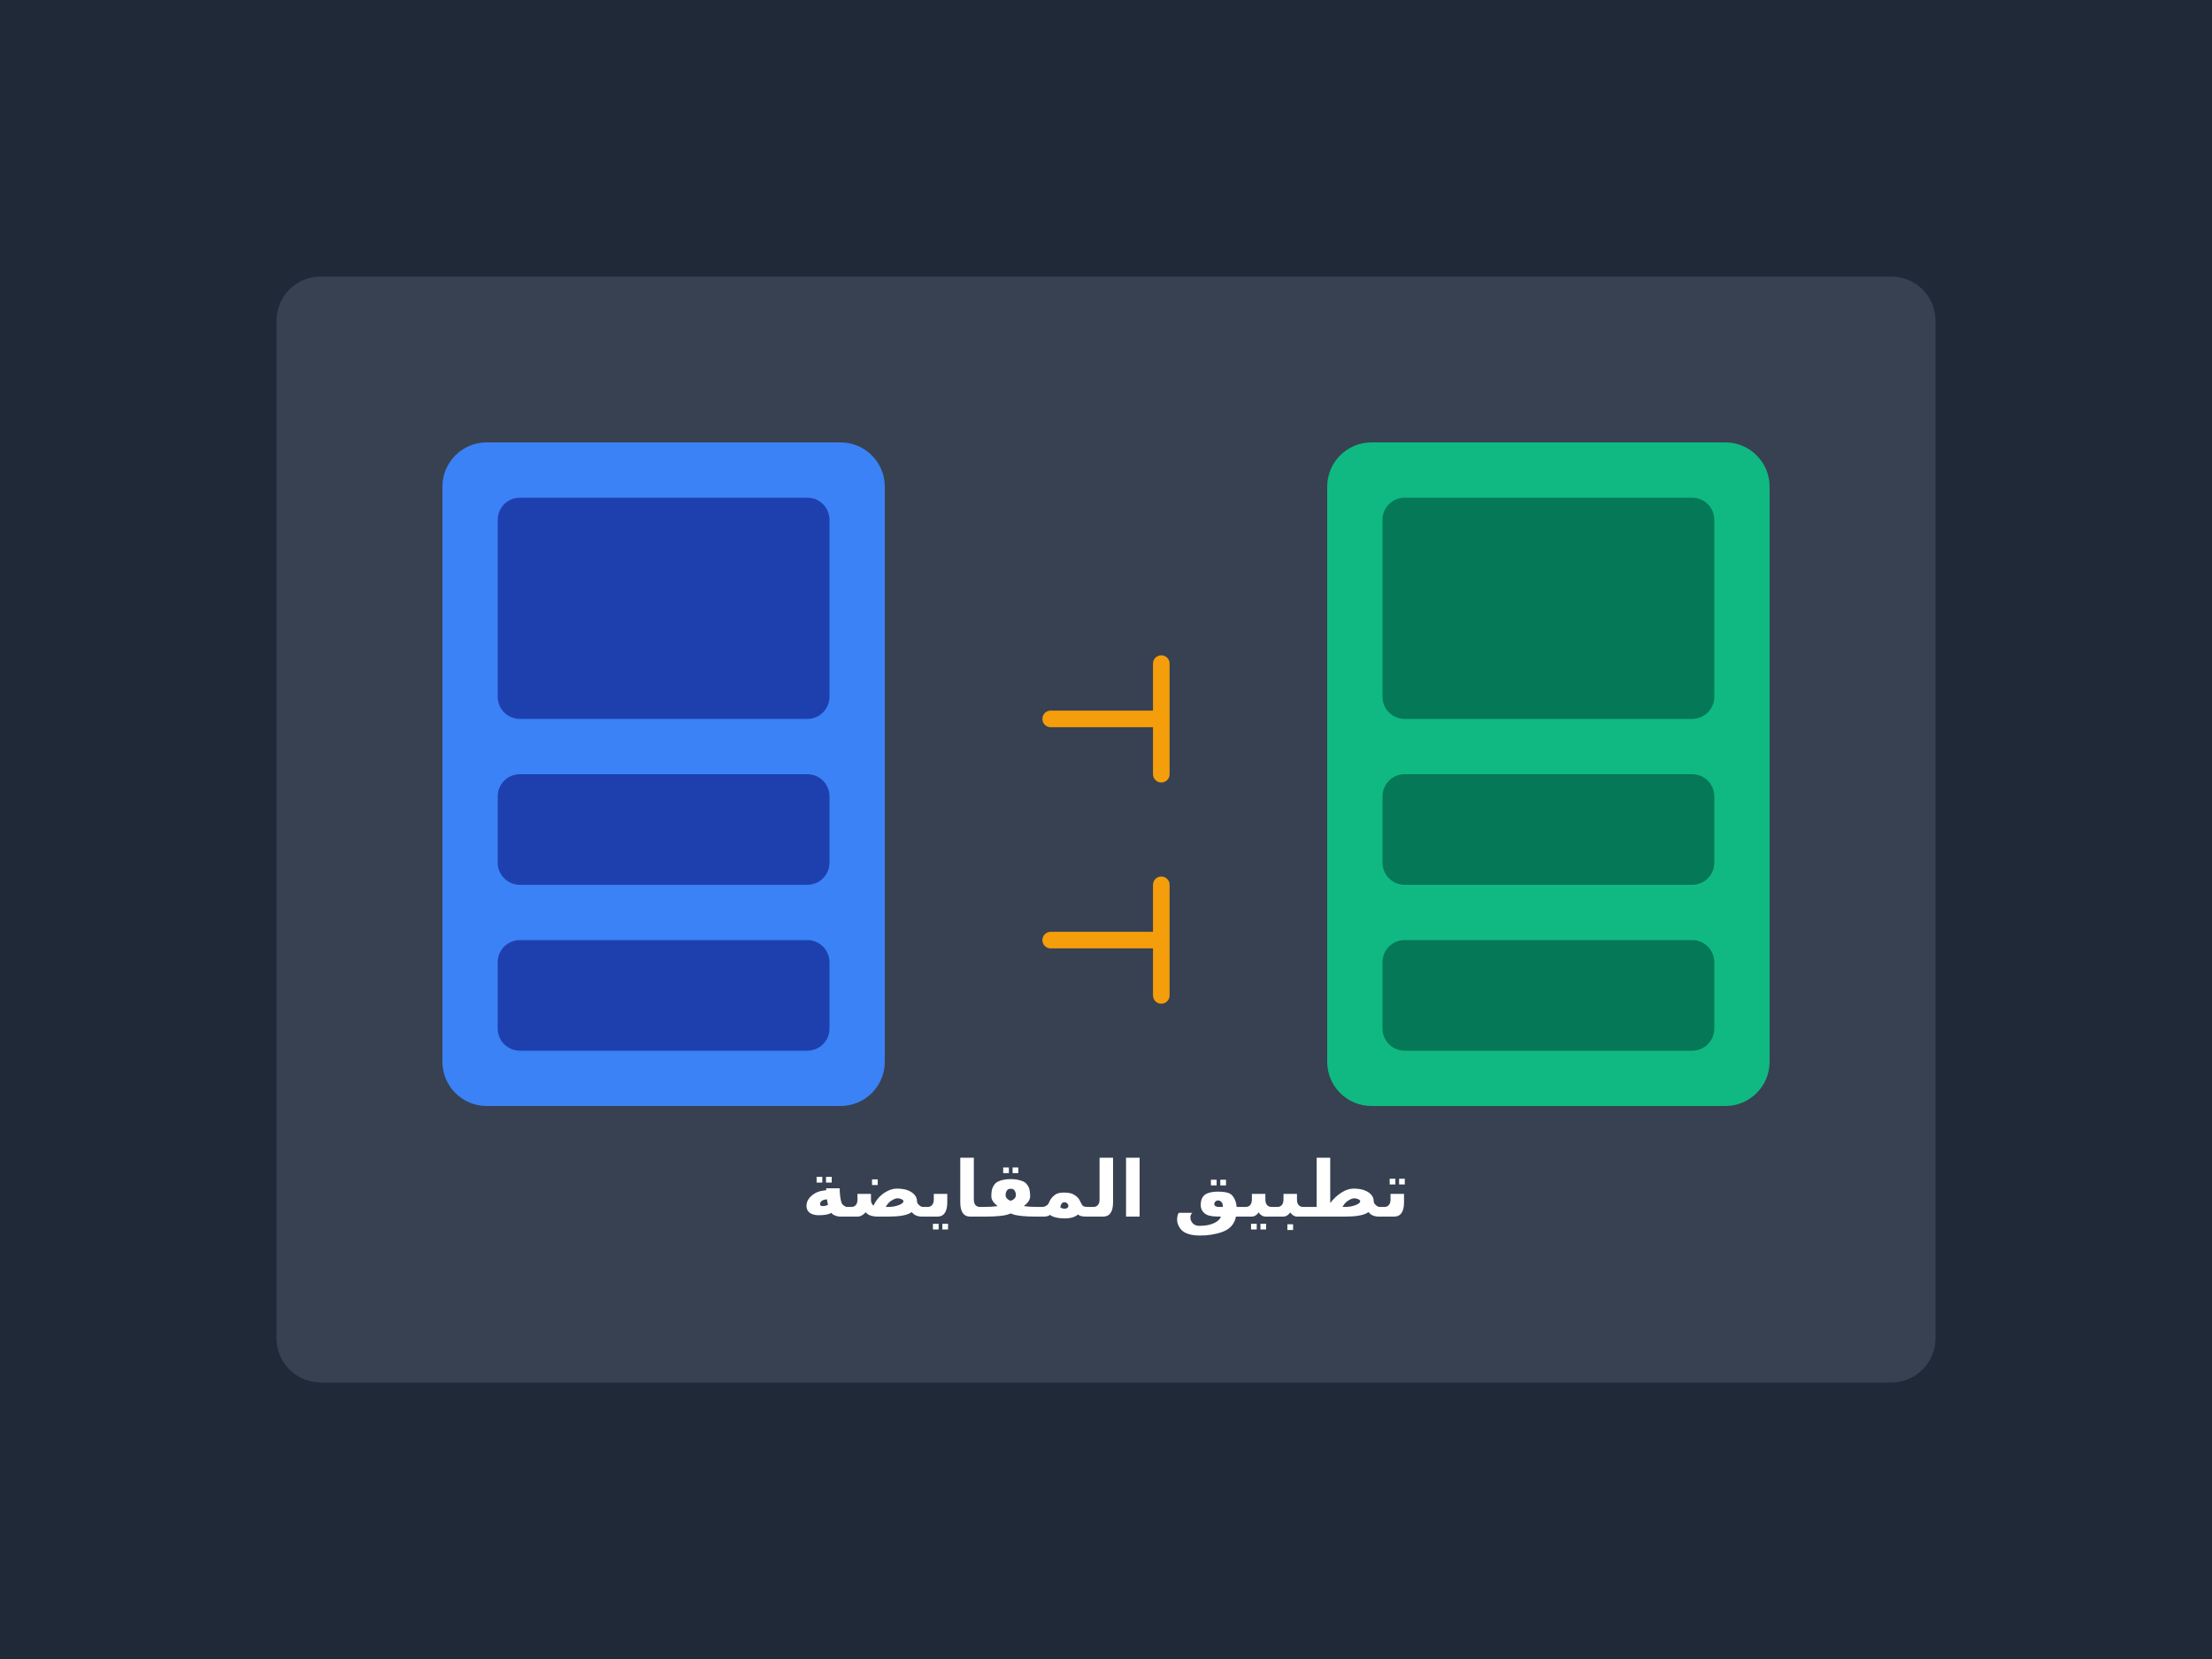
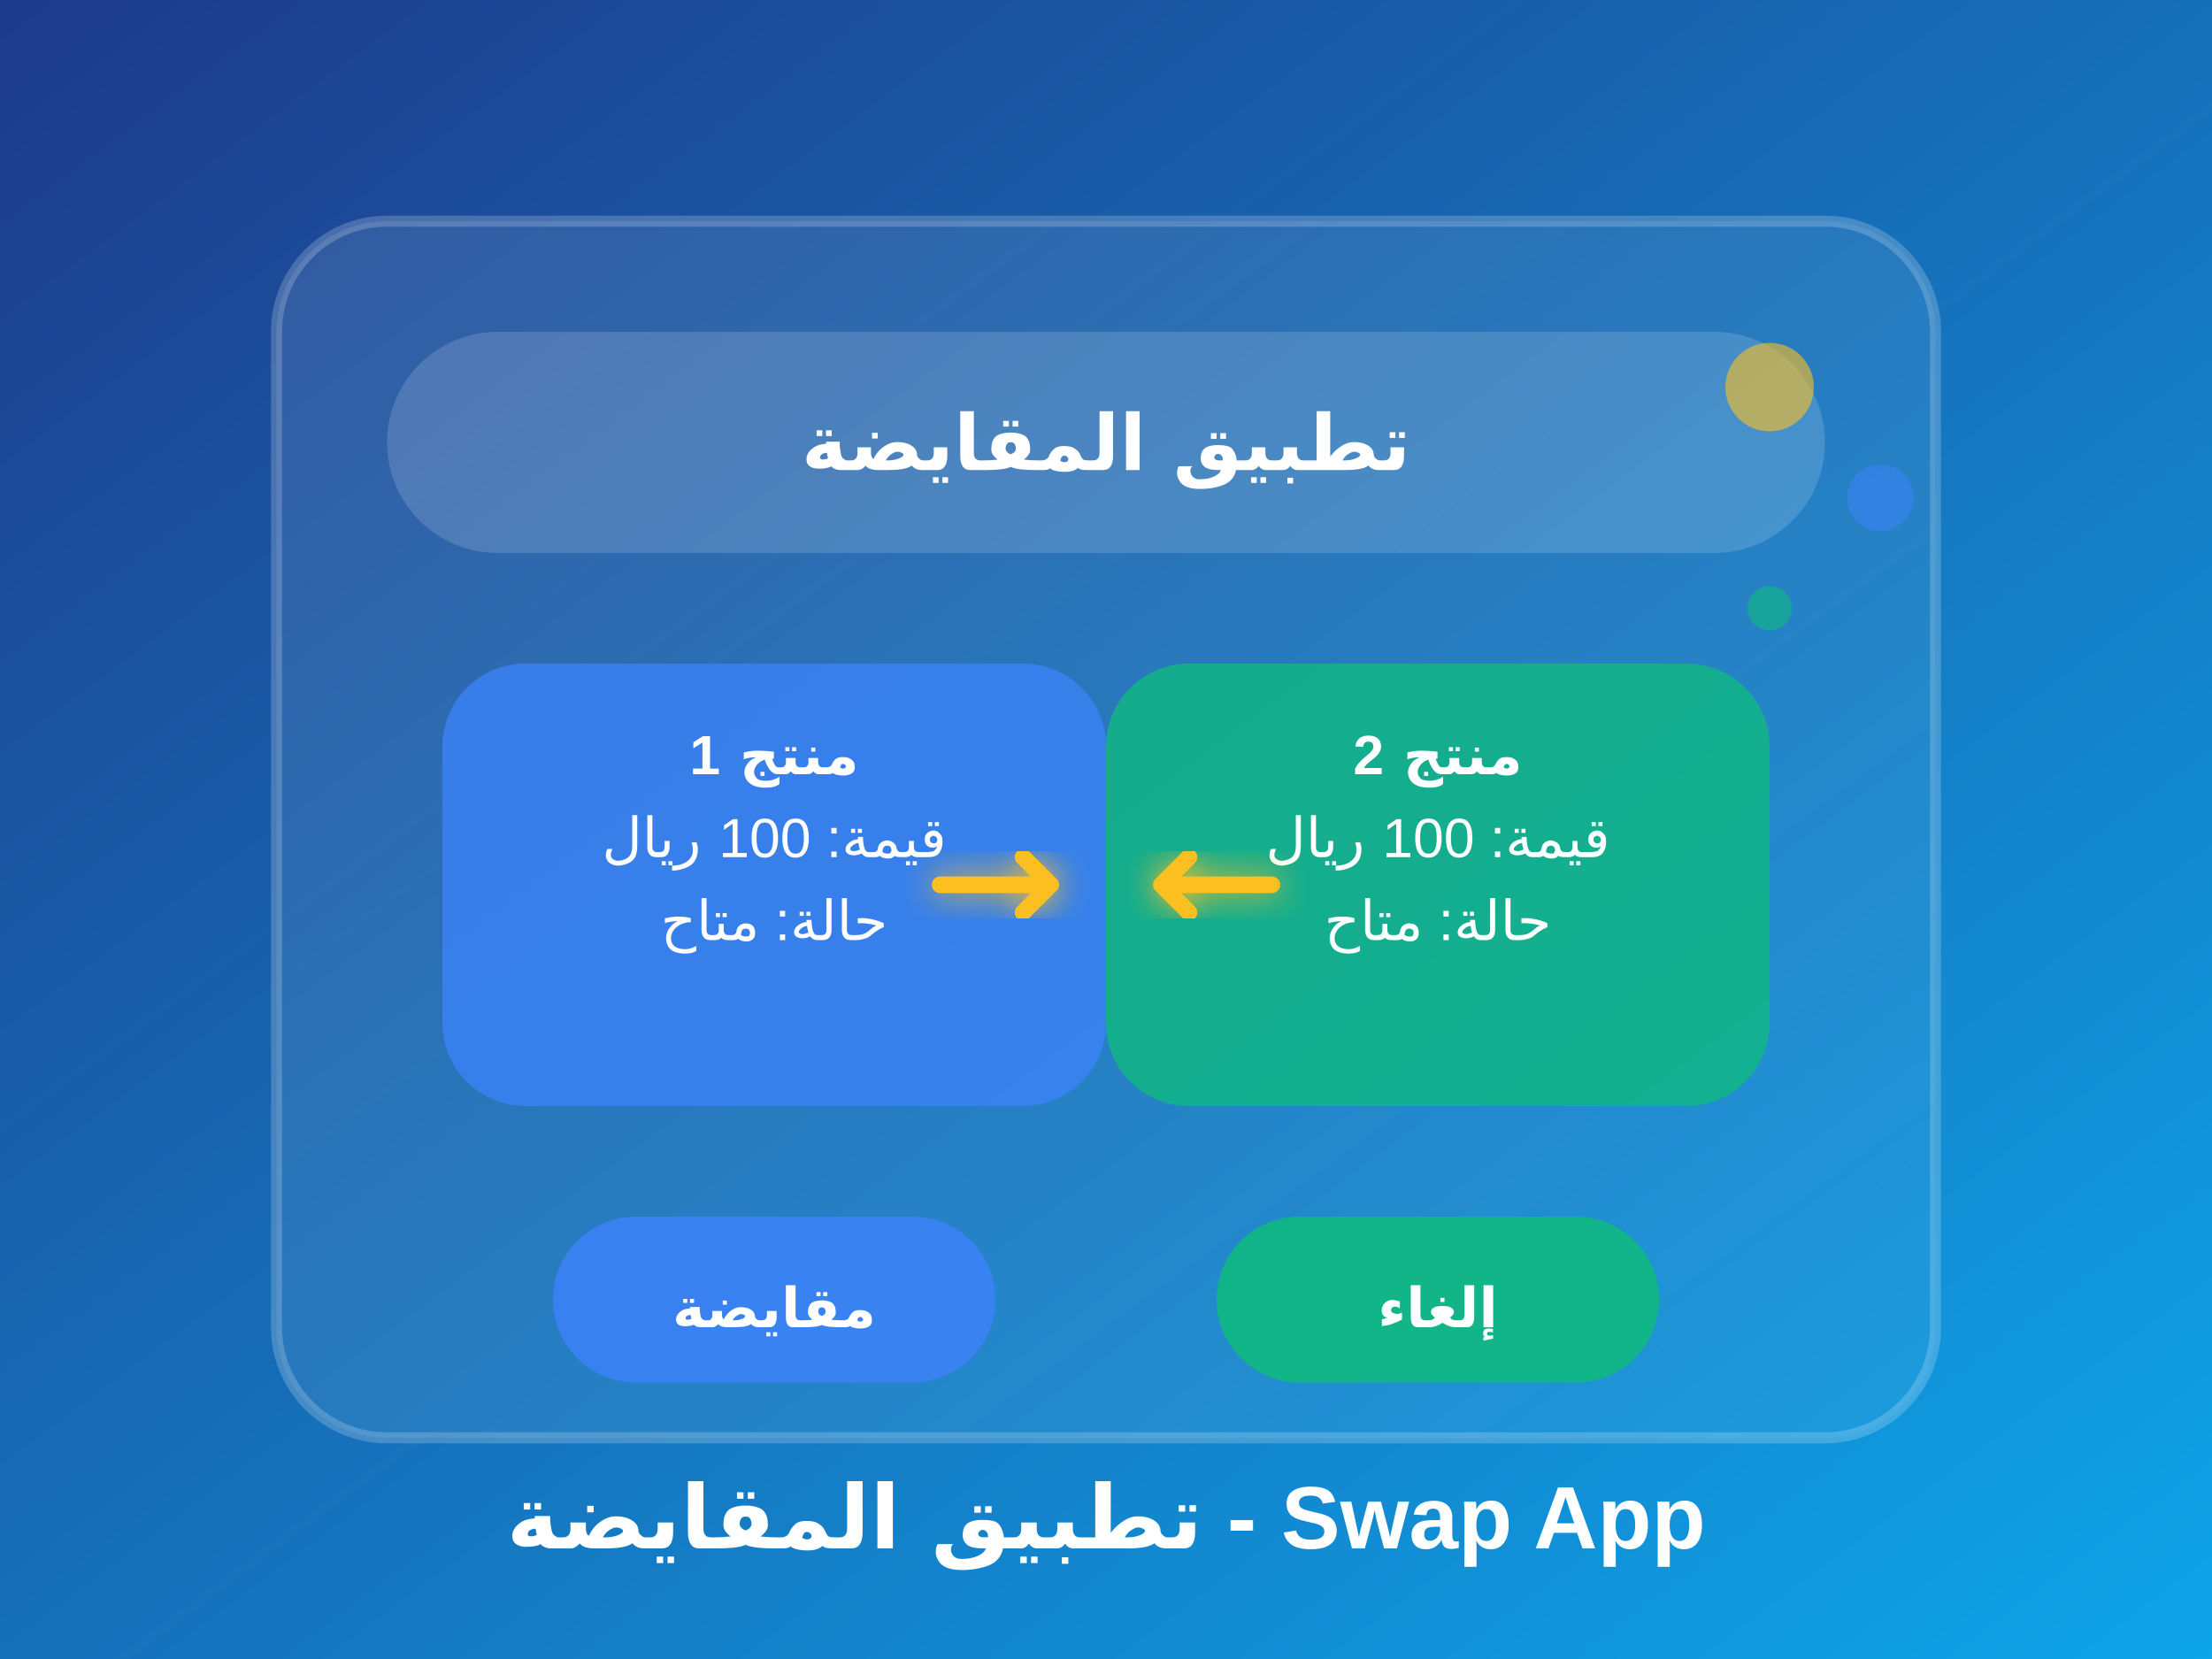
<svg xmlns="http://www.w3.org/2000/svg" width="400" height="300" viewBox="0 0 400 300" fill="none">
-   <rect width="400" height="300" fill="#1f2937" />
-   <rect x="50" y="50" width="300" height="200" rx="8" fill="#374151" />
-   <rect x="80" y="80" width="80" height="120" rx="8" fill="#3b82f6" />
-   <rect x="90" y="90" width="60" height="40" rx="4" fill="#1e40af" />
-   <rect x="90" y="140" width="60" height="20" rx="4" fill="#1e40af" />
-   <rect x="90" y="170" width="60" height="20" rx="4" fill="#1e40af" />
-   <rect x="240" y="80" width="80" height="120" rx="8" fill="#10b981" />
-   <rect x="250" y="90" width="60" height="40" rx="4" fill="#047857" />
-   <rect x="250" y="140" width="60" height="20" rx="4" fill="#047857" />
-   <rect x="250" y="170" width="60" height="20" rx="4" fill="#047857" />
-   <path d="M190 130 L210 130 L210 120 M190 130 L210 130 L210 140" stroke="#f59e0b" stroke-width="3" stroke-linecap="round" stroke-linejoin="round" />
-   <path d="M190 170 L210 170 L210 160 M190 170 L210 170 L210 180" stroke="#f59e0b" stroke-width="3" stroke-linecap="round" stroke-linejoin="round" />
-   <text x="200" y="220" text-anchor="middle" fill="white" font-family="Arial" font-size="14" font-weight="bold">تطبيق المقايضة</text>
+   <defs>
+     <linearGradient id="bgGradient" x1="0%" y1="0%" x2="100%" y2="100%">
+       <stop offset="0%" style="stop-color:#1e3a8a;stop-opacity:1" />
+       <stop offset="100%" style="stop-color:#0ea5e9;stop-opacity:1" />
+     </linearGradient>
+     <linearGradient id="cardGradient" x1="0%" y1="0%" x2="100%" y2="100%">
+       <stop offset="0%" style="stop-color:#ffffff;stop-opacity:0.1" />
+       <stop offset="100%" style="stop-color:#ffffff;stop-opacity:0.05" />
+     </linearGradient>
+     <filter id="glow">
+       <feGaussianBlur stdDeviation="3" result="coloredBlur" />
+       <feMerge>
+         <feMergeNode in="coloredBlur" />
+         <feMergeNode in="SourceGraphic" />
+       </feMerge>
+     </filter>
+   </defs>
+   <rect width="400" height="300" fill="url(#bgGradient)" />
+   <rect x="50" y="40" width="300" height="220" rx="20" fill="url(#cardGradient)" stroke="rgba(255,255,255,0.2)" stroke-width="2" />
+   <rect x="70" y="60" width="260" height="40" rx="20" fill="rgba(255,255,255,0.15)" />
+   <text x="200" y="85" text-anchor="middle" fill="white" font-family="Arial" font-size="14" font-weight="bold">تطبيق المقايضة</text>
+   <rect x="80" y="120" width="120" height="80" rx="15" fill="rgba(59, 130, 246, 0.8)" />
+   <text x="140" y="140" text-anchor="middle" fill="white" font-family="Arial" font-size="10" font-weight="bold">منتج 1</text>
+   <text x="140" y="155" text-anchor="middle" fill="white" font-family="Arial" font-size="10">قيمة: 100 ريال</text>
+   <text x="140" y="170" text-anchor="middle" fill="white" font-family="Arial" font-size="10">حالة: متاح</text>
+   <rect x="200" y="120" width="120" height="80" rx="15" fill="rgba(16, 185, 129, 0.8)" />
+   <text x="260" y="140" text-anchor="middle" fill="white" font-family="Arial" font-size="10" font-weight="bold">منتج 2</text>
+   <text x="260" y="155" text-anchor="middle" fill="white" font-family="Arial" font-size="10">قيمة: 100 ريال</text>
+   <text x="260" y="170" text-anchor="middle" fill="white" font-family="Arial" font-size="10">حالة: متاح</text>
+   <g filter="url(#glow)">
+     <path d="M170 160 L190 160 M190 160 L185 155 M190 160 L185 165" stroke="#fbbf24" stroke-width="3" stroke-linecap="round" stroke-linejoin="round" />
+     <path d="M230 160 L210 160 M210 160 L215 155 M210 160 L215 165" stroke="#fbbf24" stroke-width="3" stroke-linecap="round" stroke-linejoin="round" />
+   </g>
+   <rect x="100" y="220" width="80" height="30" rx="15" fill="rgba(59, 130, 246, 0.9)" />
+   <text x="140" y="240" text-anchor="middle" fill="white" font-family="Arial" font-size="10" font-weight="bold">مقايضة</text>
+   <rect x="220" y="220" width="80" height="30" rx="15" fill="rgba(16, 185, 129, 0.9)" />
+   <text x="260" y="240" text-anchor="middle" fill="white" font-family="Arial" font-size="10" font-weight="bold">إلغاء</text>
+   <circle cx="320" cy="70" r="8" fill="rgba(251, 191, 36, 0.6)" />
+   <circle cx="340" cy="90" r="6" fill="rgba(59, 130, 246, 0.6)" />
+   <circle cx="320" cy="110" r="4" fill="rgba(16, 185, 129, 0.6)" />
+   <text x="200" y="280" text-anchor="middle" fill="white" font-family="Arial" font-size="16" font-weight="bold">تطبيق المقايضة - Swap App</text>
</svg>
